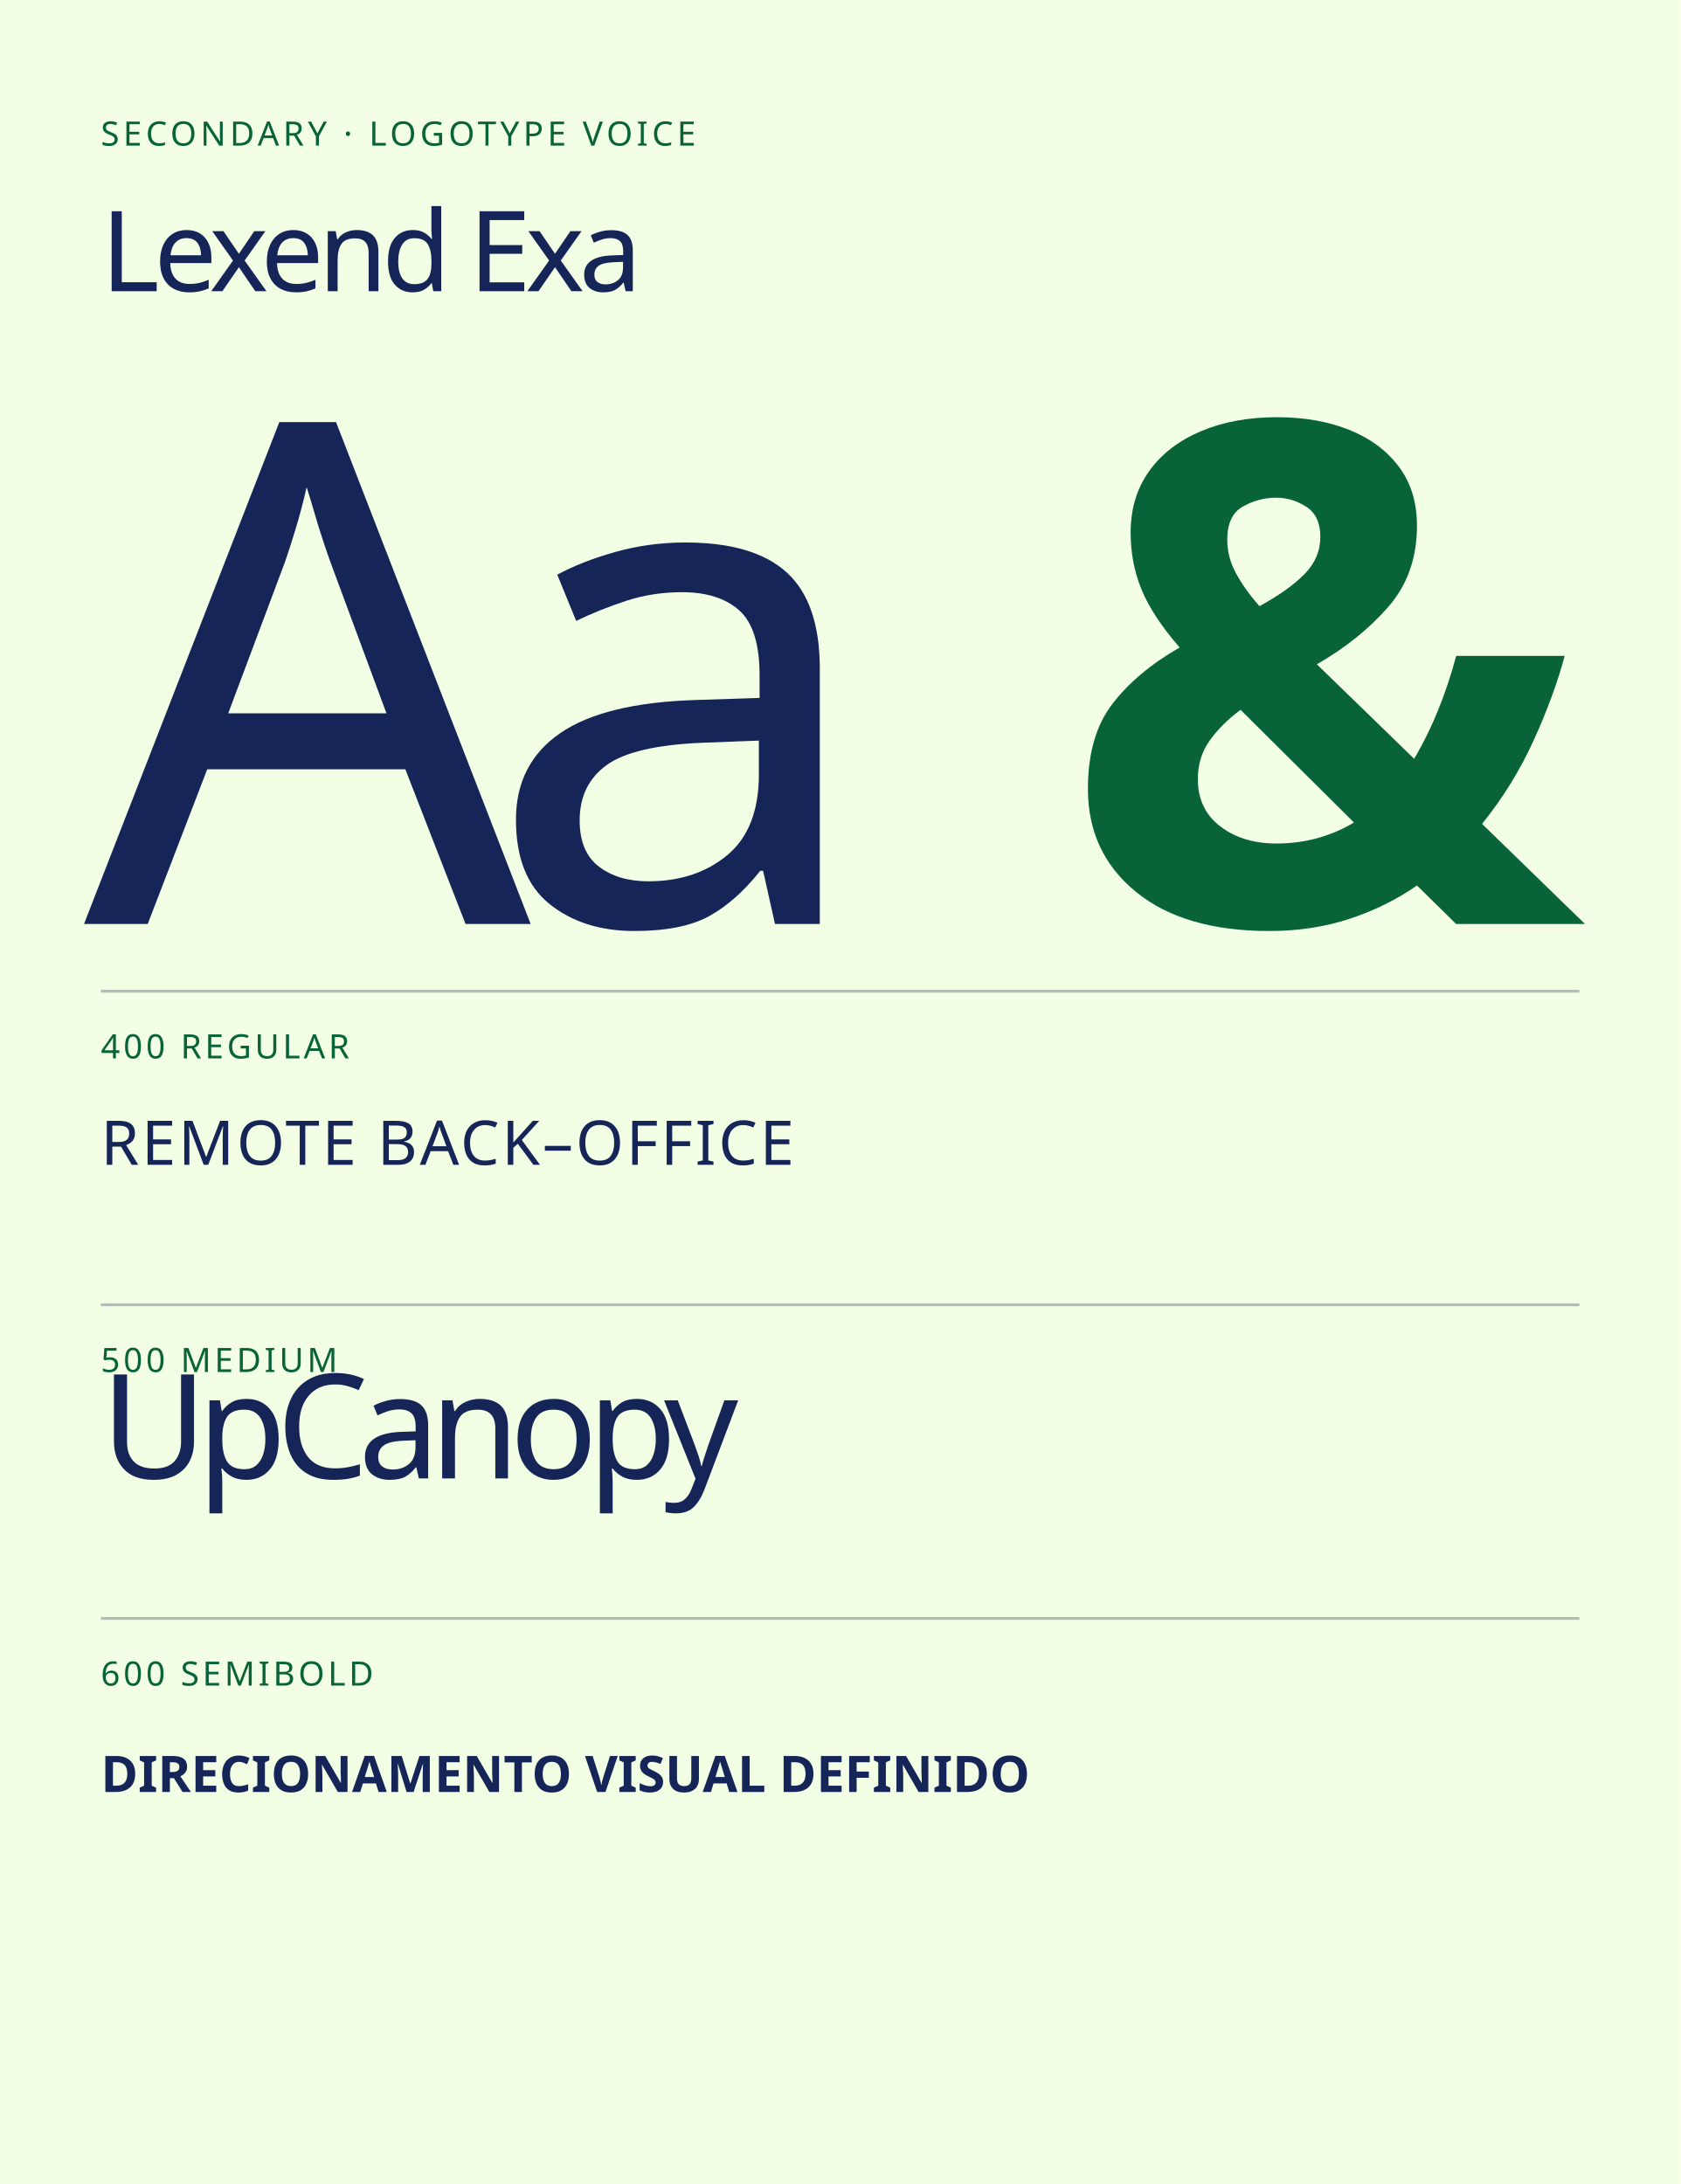
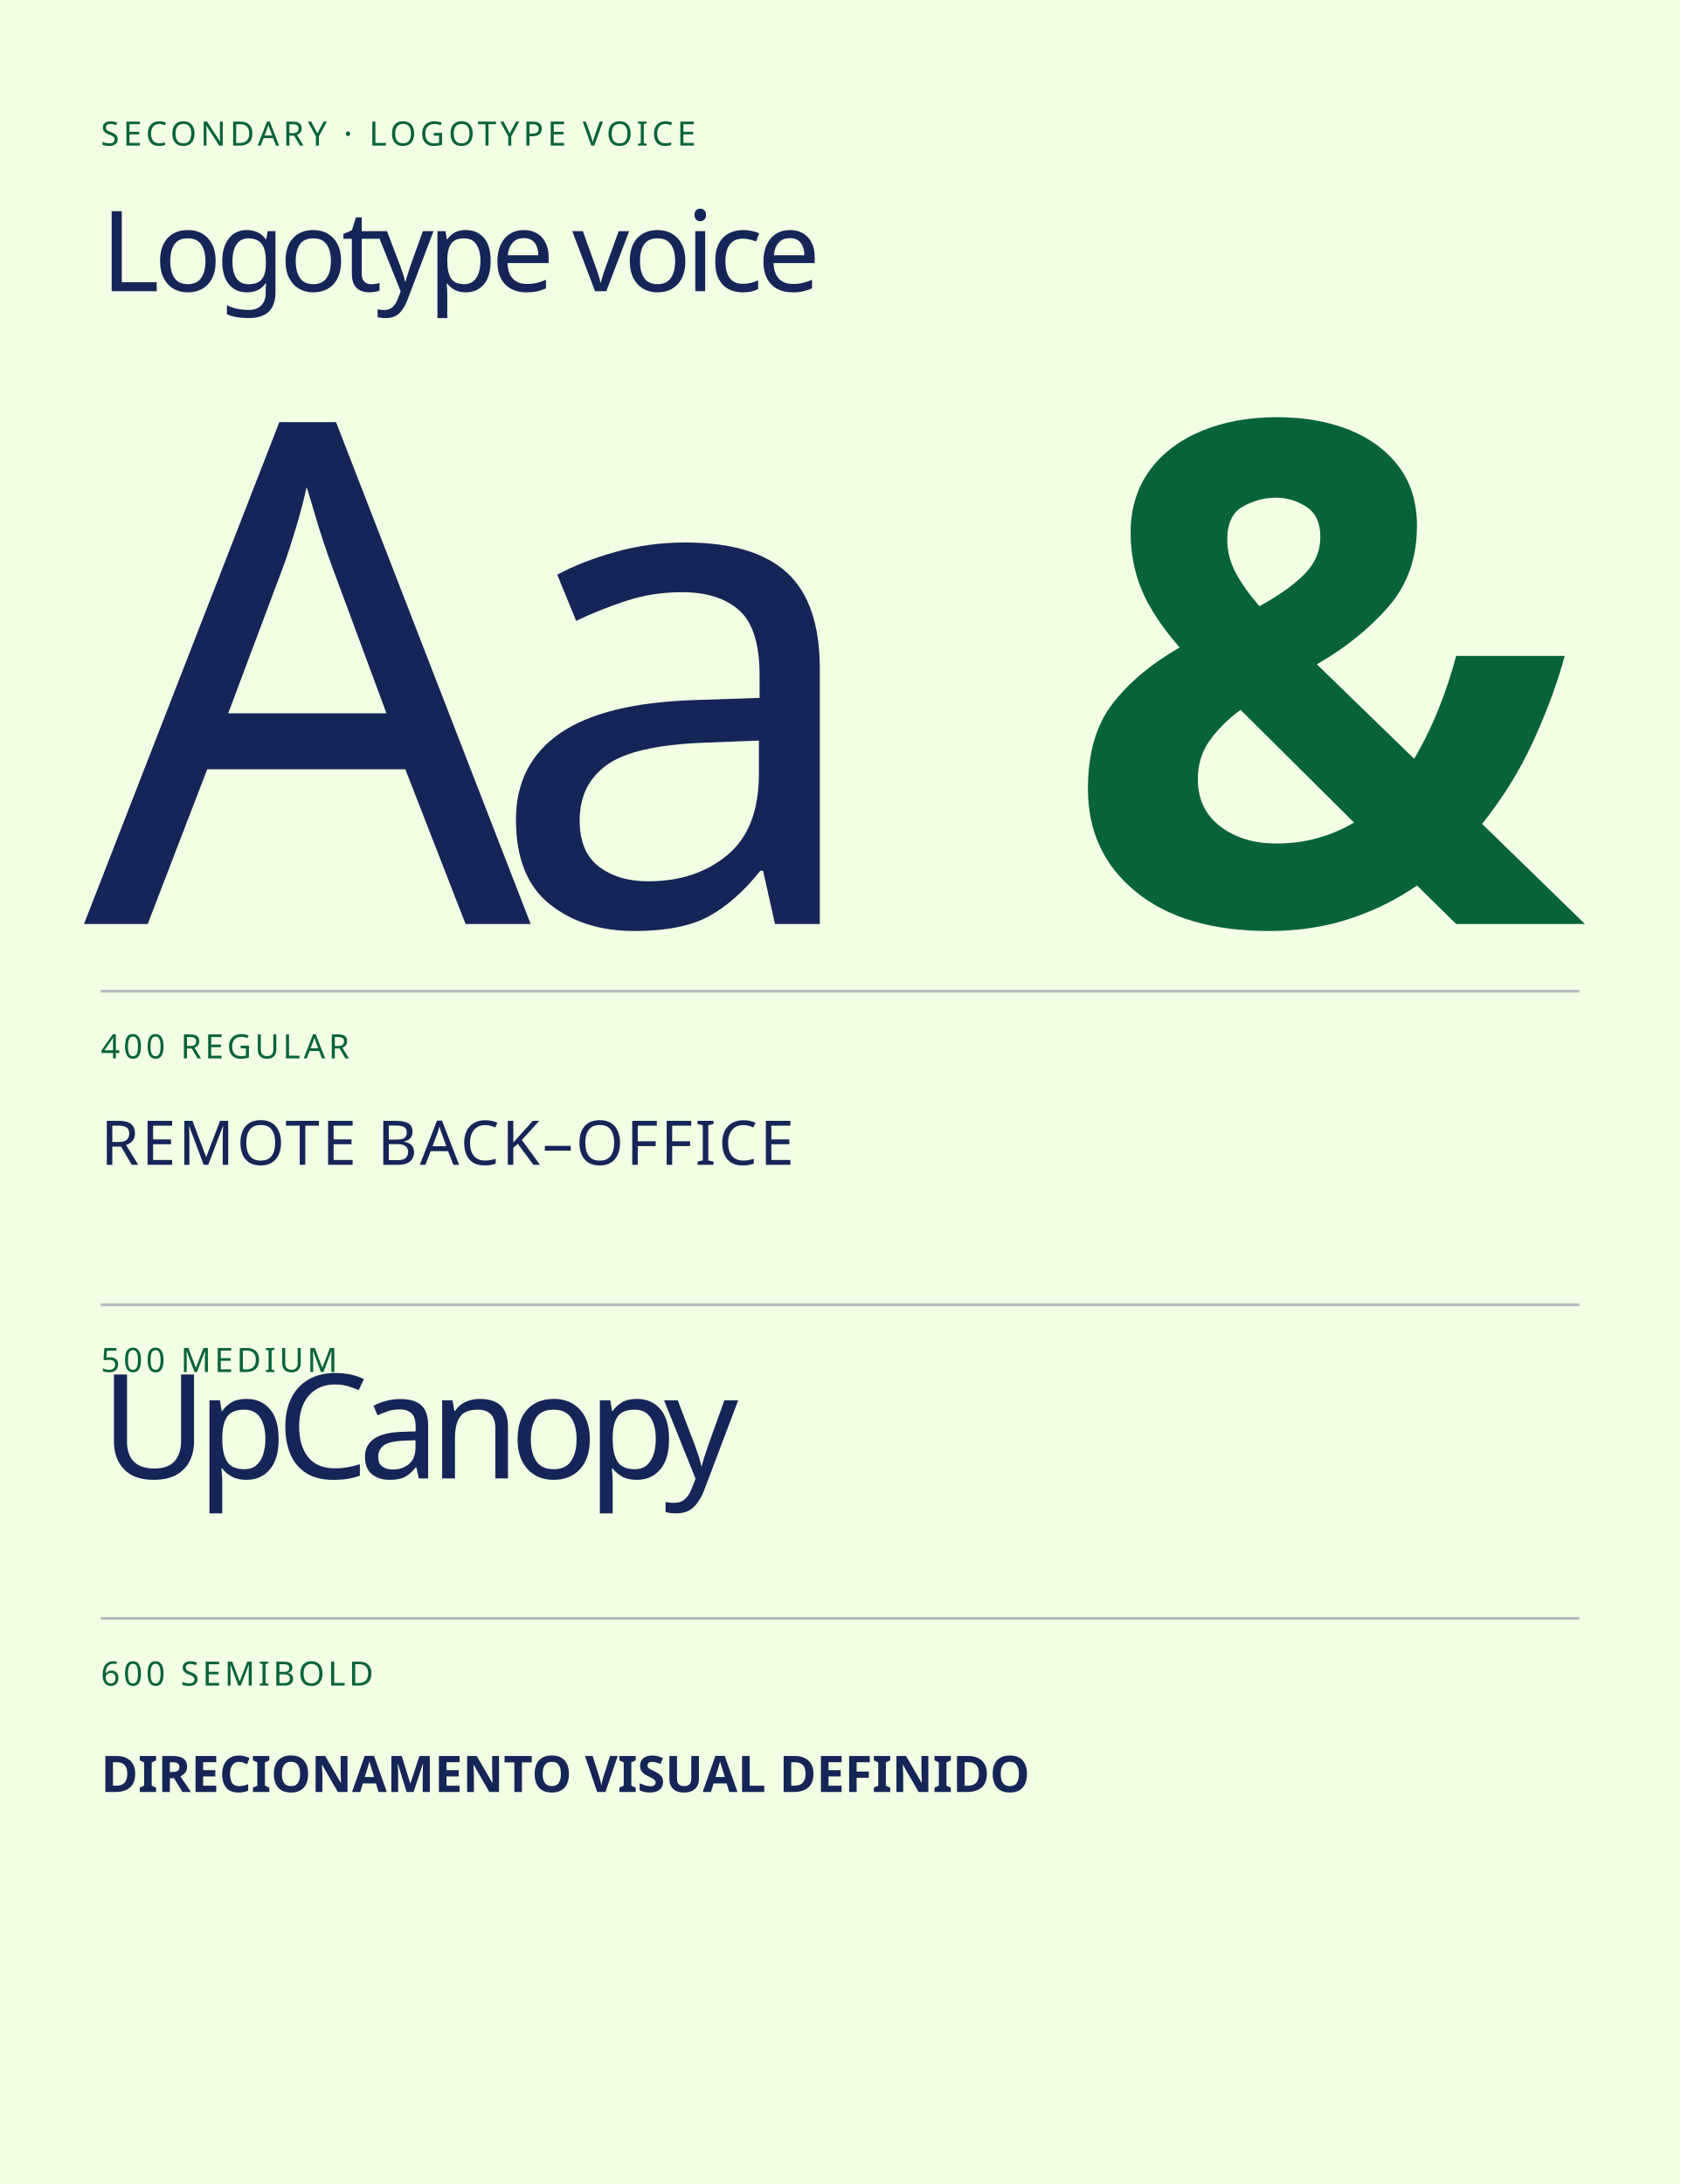
- <svg xmlns="http://www.w3.org/2000/svg" viewBox="0 0 600 780" data-export="typography-voice-logotype" role="img" aria-label="Secondary typeface, the logotype voice: Lexend Exa, weights 400, 500 and 600" style="color:rgb(22, 37, 87);fill:rgb(0, 0, 0);stroke:none;stroke-width:1px;" width="600" height="780">
+ <svg xmlns="http://www.w3.org/2000/svg" viewBox="0 0 600 780" data-export="typography-voice-logotype" role="img" aria-label="Secondary typeface, the logotype voice, weights 400, 500 and 600" style="color:rgb(22, 37, 87);fill:rgb(0, 0, 0);stroke:none;stroke-width:1px;" width="600" height="780">
  <rect width="600" height="780" fill="#F2FFE4" style="color:rgb(22, 37, 87);fill:rgb(242, 255, 228);stroke:none;stroke-width:1px;" />
  <text x="36" y="52" font-size="12" font-weight="500" letter-spacing="1.4" fill="#086338" style="color:rgb(22, 37, 87);fill:rgb(8, 99, 56);stroke:none;stroke-width:1px;font-family:'Lexend Exa', 'Arial Black', system-ui, sans-serif;font-size:12px;font-weight:500;letter-spacing:1.4px;">SECONDARY · LOGOTYPE VOICE</text>
-   <text x="36" y="104" font-size="40" font-weight="500" fill="#162557" style="color:rgb(22, 37, 87);fill:rgb(22, 37, 87);stroke:none;stroke-width:1px;font-family:'Lexend Exa', 'Arial Black', system-ui, sans-serif;font-size:40px;font-weight:500;letter-spacing:-2px;" letter-spacing="-2">Lexend Exa</text>
+   <text x="36" y="104" font-size="40" font-weight="500" fill="#162557" style="color:rgb(22, 37, 87);fill:rgb(22, 37, 87);stroke:none;stroke-width:1px;font-family:'Lexend Exa', 'Arial Black', system-ui, sans-serif;font-size:40px;font-weight:500;letter-spacing:-2px;" letter-spacing="-2">Logotype voice</text>
  <g style="color:rgb(22, 37, 87);fill:rgb(0, 0, 0);stroke:none;stroke-width:1px;">
    <text x="30" y="330" font-size="250" font-weight="500" fill="#162557" style="color:rgb(22, 37, 87);fill:rgb(22, 37, 87);stroke:none;stroke-width:1px;font-family:'Lexend Exa', 'Arial Black', system-ui, sans-serif;font-size:250px;font-weight:500;letter-spacing:-17px;" letter-spacing="-17">Aa</text>
    <text x="566" y="330" text-anchor="end" font-size="250" font-weight="600" fill="#086338" style="color:rgb(22, 37, 87);fill:rgb(8, 99, 56);stroke:none;stroke-width:1px;font-family:'Lexend Exa', 'Arial Black', system-ui, sans-serif;font-size:250px;font-weight:600;text-anchor:end;">&amp;</text>
  </g>
  <g style="color:rgb(22, 37, 87);fill:rgb(0, 0, 0);stroke:none;stroke-width:1px;">
    <path d="M36 354H564" stroke="#162557" stroke-opacity="0.3" stroke-width="1" style="color:rgb(22, 37, 87);fill:rgb(0, 0, 0);stroke:rgb(22, 37, 87);stroke-width:1px;stroke-opacity:0.3;" />
    <text x="36" y="378" font-size="12" font-weight="500" letter-spacing="1.2" fill="#086338" style="color:rgb(22, 37, 87);fill:rgb(8, 99, 56);stroke:none;stroke-width:1px;font-family:'Lexend Exa', 'Arial Black', system-ui, sans-serif;font-size:12px;font-weight:500;letter-spacing:1.2px;">400 REGULAR</text>
    <text x="36" y="416" font-size="22" font-weight="400" fill="#162557" lang="pt-BR" style="color:rgb(22, 37, 87);fill:rgb(22, 37, 87);stroke:none;stroke-width:1px;font-family:'Lexend Exa', 'Arial Black', system-ui, sans-serif;font-size:22px;font-weight:400;letter-spacing:0.88px;" letter-spacing="0.88">REMOTE BACK–OFFICE</text>
  </g>
  <g style="color:rgb(22, 37, 87);fill:rgb(0, 0, 0);stroke:none;stroke-width:1px;">
    <path d="M36 466H564" stroke="#162557" stroke-opacity="0.3" stroke-width="1" style="color:rgb(22, 37, 87);fill:rgb(0, 0, 0);stroke:rgb(22, 37, 87);stroke-width:1px;stroke-opacity:0.3;" />
    <text x="36" y="490" font-size="12" font-weight="500" letter-spacing="1.2" fill="#086338" style="color:rgb(22, 37, 87);fill:rgb(8, 99, 56);stroke:none;stroke-width:1px;font-family:'Lexend Exa', 'Arial Black', system-ui, sans-serif;font-size:12px;font-weight:500;letter-spacing:1.2px;">500 MEDIUM</text>
    <text x="36" y="528" font-size="52" font-weight="500" fill="#162557" lang="pt-BR" style="color:rgb(22, 37, 87);fill:rgb(22, 37, 87);stroke:none;stroke-width:1px;font-family:'Lexend Exa', 'Arial Black', system-ui, sans-serif;font-size:52px;font-weight:500;letter-spacing:-3.64px;" letter-spacing="-3.64">UpCanopy</text>
  </g>
  <g style="color:rgb(22, 37, 87);fill:rgb(0, 0, 0);stroke:none;stroke-width:1px;">
    <path d="M36 578H564" stroke="#162557" stroke-opacity="0.3" stroke-width="1" style="color:rgb(22, 37, 87);fill:rgb(0, 0, 0);stroke:rgb(22, 37, 87);stroke-width:1px;stroke-opacity:0.3;" />
    <text x="36" y="602" font-size="12" font-weight="500" letter-spacing="1.2" fill="#086338" style="color:rgb(22, 37, 87);fill:rgb(8, 99, 56);stroke:none;stroke-width:1px;font-family:'Lexend Exa', 'Arial Black', system-ui, sans-serif;font-size:12px;font-weight:500;letter-spacing:1.2px;">600 SEMIBOLD</text>
    <text x="36" y="640" font-size="18" font-weight="600" fill="#162557" lang="pt-BR" style="color:rgb(22, 37, 87);fill:rgb(22, 37, 87);stroke:none;stroke-width:1px;font-family:'Lexend Exa', 'Arial Black', system-ui, sans-serif;font-size:18px;font-weight:600;" letter-spacing="0">DIRECIONAMENTO VISUAL DEFINIDO</text>
  </g>
</svg>
